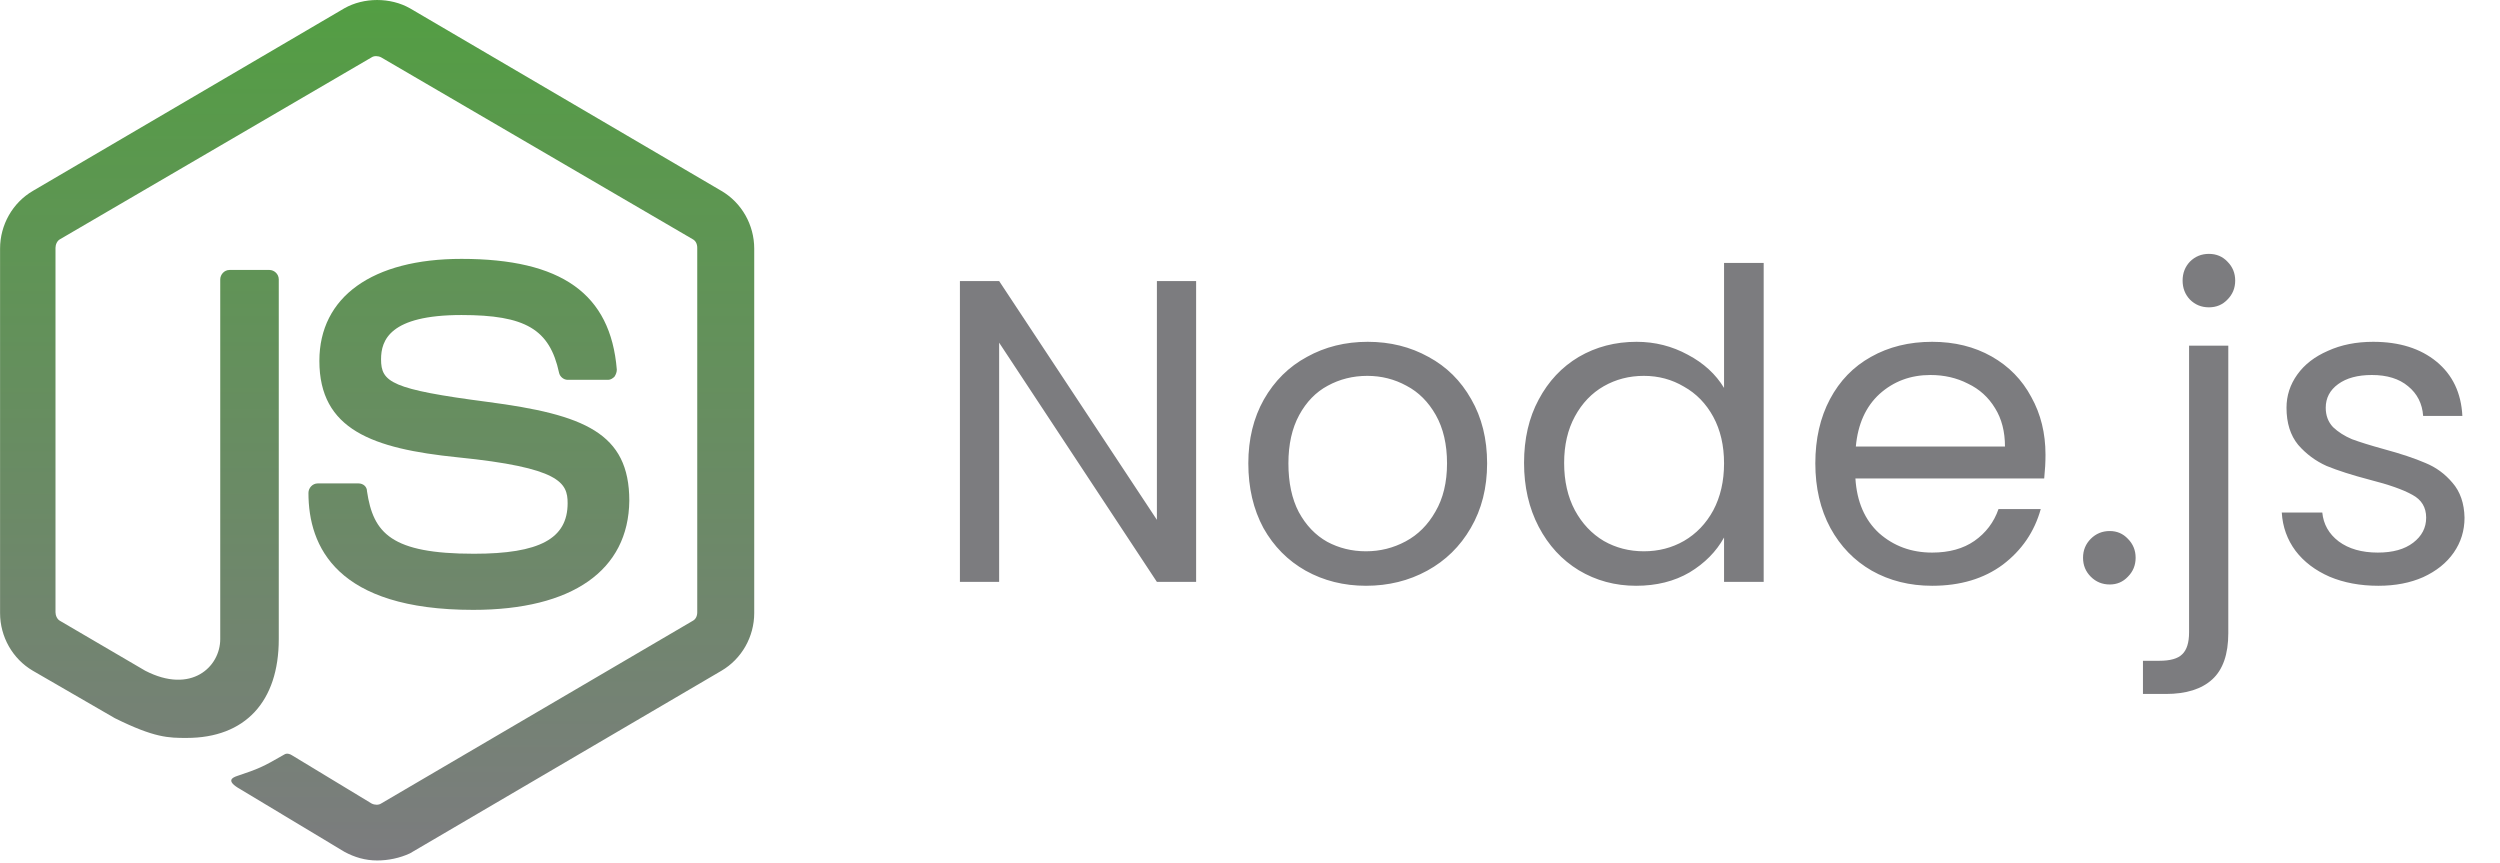
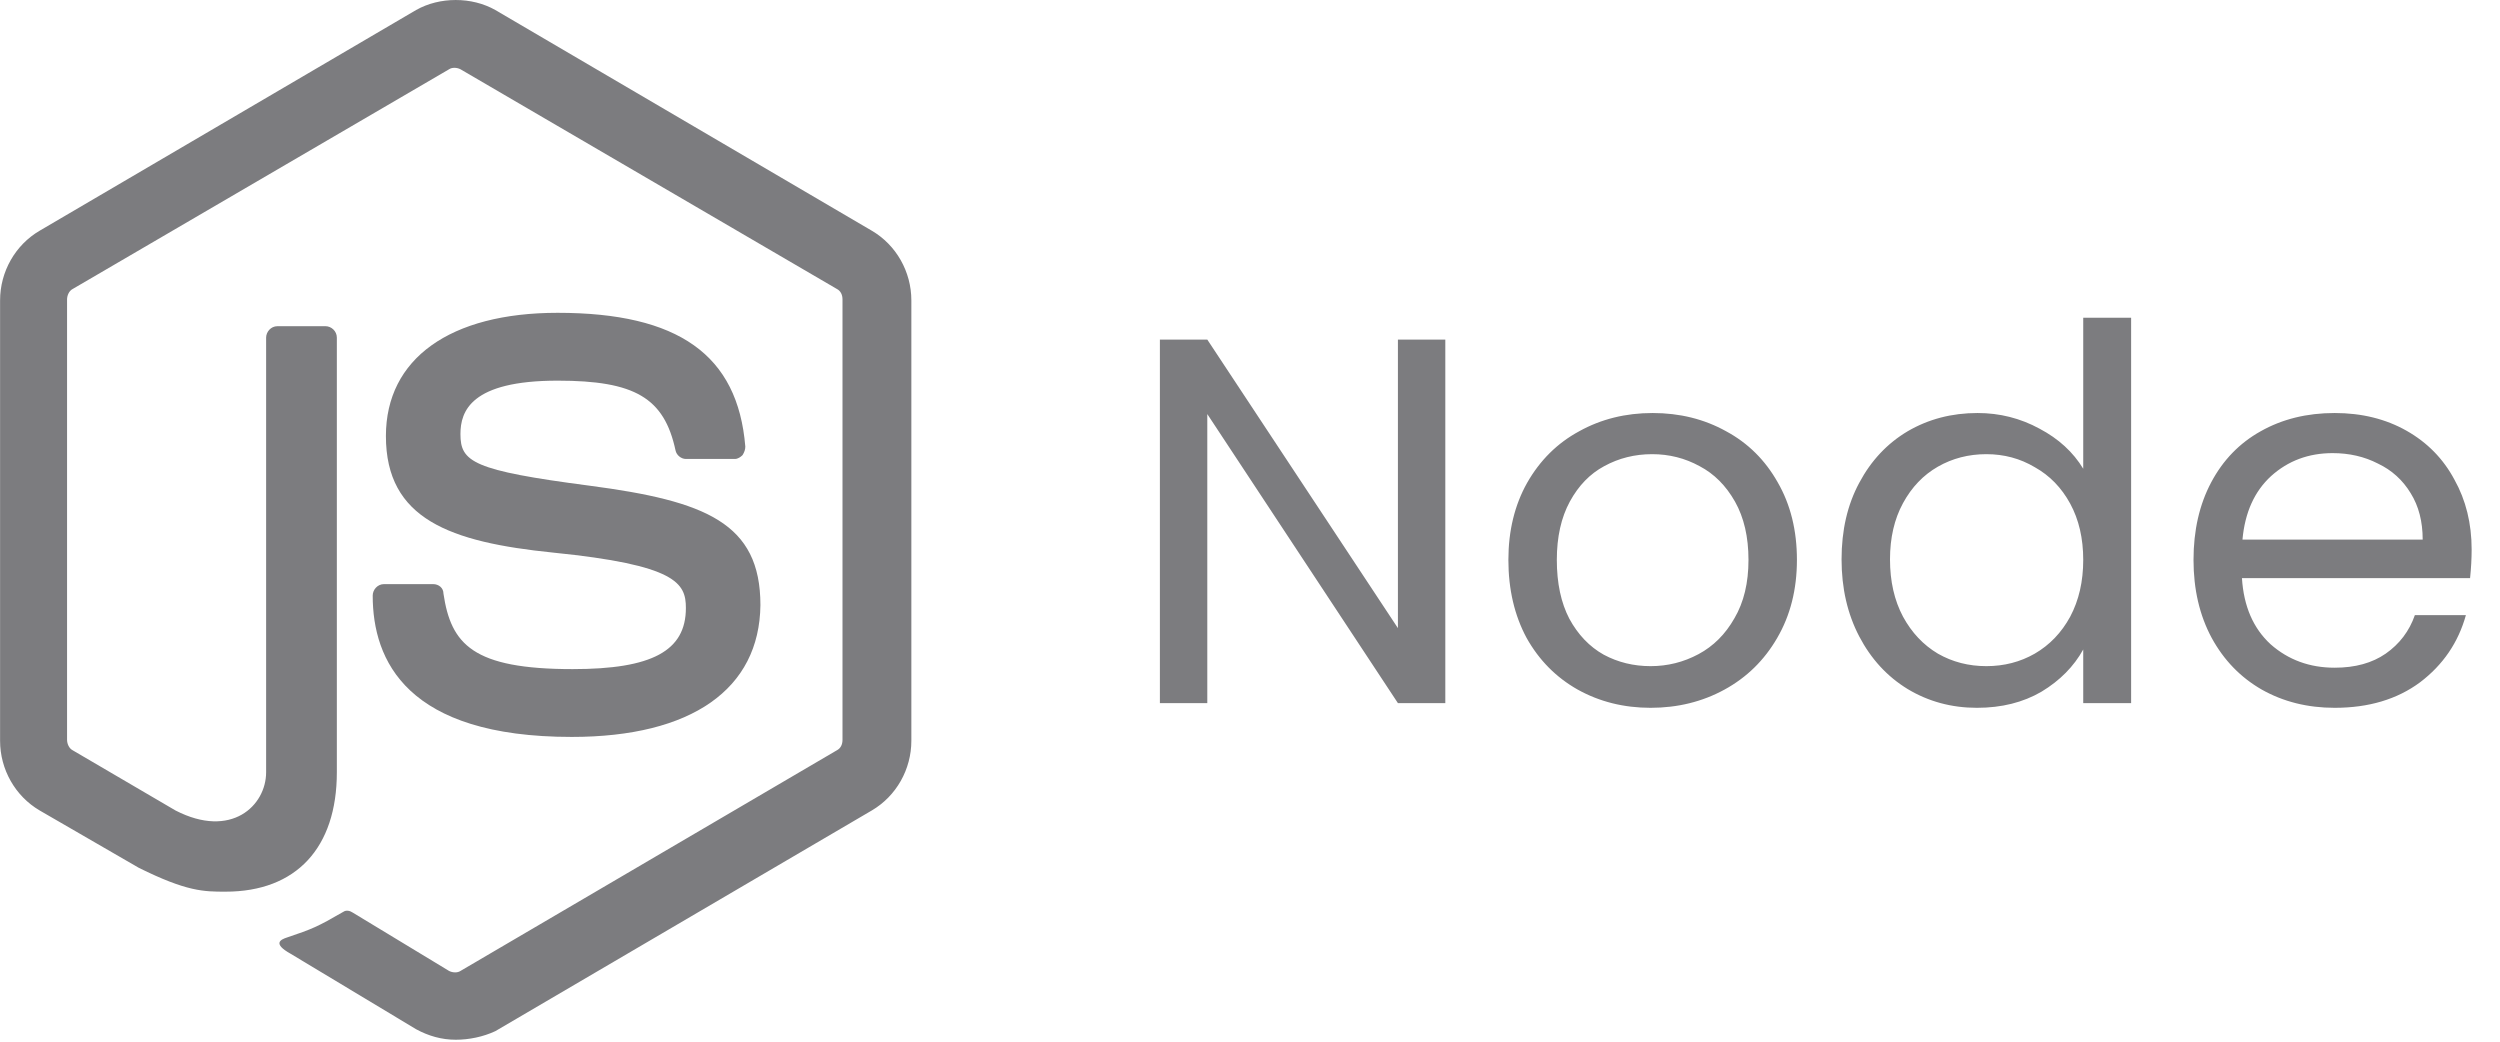
- <svg xmlns="http://www.w3.org/2000/svg" width="116" height="40" viewBox="0 0 116 40" fill="none">
-   <path d="M17.5 39.926C16.956 39.926 16.449 39.779 15.978 39.522L11.161 36.625C10.436 36.221 10.798 36.074 11.016 36.001C11.994 35.671 12.175 35.598 13.189 35.011C13.298 34.937 13.443 34.974 13.551 35.047L17.246 37.285C17.391 37.358 17.572 37.358 17.681 37.285L32.134 28.812C32.279 28.738 32.352 28.592 32.352 28.408V11.499C32.352 11.316 32.279 11.169 32.134 11.095L17.681 2.659C17.536 2.586 17.355 2.586 17.246 2.659L2.793 11.096C2.648 11.169 2.575 11.352 2.575 11.499V28.408C2.575 28.555 2.648 28.738 2.793 28.812L6.741 31.123C8.878 32.223 10.219 30.939 10.219 29.655V12.966C10.219 12.746 10.4 12.526 10.653 12.526H12.501C12.718 12.526 12.935 12.709 12.935 12.966V29.655C12.935 32.553 11.378 34.24 8.661 34.24C7.828 34.24 7.176 34.24 5.328 33.323L1.525 31.123C0.583 30.572 0.003 29.545 0.003 28.445V11.536C0.003 10.435 0.583 9.408 1.525 8.858L15.978 0.385C16.884 -0.128 18.116 -0.128 19.021 0.385L33.475 8.858C34.416 9.408 34.996 10.435 34.996 11.536V28.445C34.996 29.545 34.416 30.572 33.475 31.123L19.021 39.596C18.55 39.816 18.007 39.926 17.5 39.926V39.926ZM21.955 28.298C15.616 28.298 14.312 25.364 14.312 22.87C14.312 22.65 14.493 22.43 14.747 22.43H16.63C16.848 22.43 17.029 22.576 17.029 22.796C17.319 24.74 18.152 25.694 21.991 25.694C25.034 25.694 26.338 24.997 26.338 23.347C26.338 22.393 25.976 21.696 21.231 21.219C17.282 20.816 14.819 19.935 14.819 16.744C14.819 13.773 17.282 12.012 21.412 12.012C26.049 12.012 28.331 13.626 28.62 17.148C28.62 17.258 28.584 17.368 28.512 17.478C28.439 17.551 28.331 17.624 28.222 17.624H26.338C26.157 17.624 25.976 17.478 25.94 17.294C25.505 15.277 24.382 14.617 21.412 14.617C18.079 14.617 17.681 15.79 17.681 16.671C17.681 17.735 18.152 18.065 22.643 18.651C27.099 19.238 29.2 20.082 29.2 23.236C29.164 26.464 26.556 28.298 21.955 28.298V28.298Z" fill="url(#paint0_linear_3813_9220)" />
-   <path d="M55.5 27H53.68L46.36 15.9V27H44.54V13.04H46.36L53.68 24.12V13.04H55.5V27ZM63.383 27.18C62.356 27.18 61.422 26.947 60.583 26.48C59.756 26.013 59.102 25.353 58.623 24.5C58.156 23.633 57.922 22.633 57.922 21.5C57.922 20.38 58.163 19.393 58.642 18.54C59.136 17.673 59.803 17.013 60.642 16.56C61.483 16.093 62.422 15.86 63.462 15.86C64.502 15.86 65.442 16.093 66.282 16.56C67.123 17.013 67.782 17.667 68.263 18.52C68.756 19.373 69.002 20.367 69.002 21.5C69.002 22.633 68.749 23.633 68.243 24.5C67.749 25.353 67.076 26.013 66.222 26.48C65.369 26.947 64.422 27.18 63.383 27.18ZM63.383 25.58C64.036 25.58 64.649 25.427 65.222 25.12C65.796 24.813 66.256 24.353 66.603 23.74C66.963 23.127 67.142 22.38 67.142 21.5C67.142 20.62 66.969 19.873 66.623 19.26C66.276 18.647 65.823 18.193 65.263 17.9C64.703 17.593 64.096 17.44 63.443 17.44C62.776 17.44 62.163 17.593 61.602 17.9C61.056 18.193 60.616 18.647 60.282 19.26C59.949 19.873 59.782 20.62 59.782 21.5C59.782 22.393 59.943 23.147 60.263 23.76C60.596 24.373 61.036 24.833 61.583 25.14C62.129 25.433 62.729 25.58 63.383 25.58ZM70.716 21.48C70.716 20.36 70.942 19.38 71.395 18.54C71.849 17.687 72.469 17.027 73.255 16.56C74.055 16.093 74.949 15.86 75.936 15.86C76.789 15.86 77.582 16.06 78.316 16.46C79.049 16.847 79.609 17.36 79.996 18V12.2H81.835V27H79.996V24.94C79.635 25.593 79.102 26.133 78.395 26.56C77.689 26.973 76.862 27.18 75.915 27.18C74.942 27.18 74.055 26.94 73.255 26.46C72.469 25.98 71.849 25.307 71.395 24.44C70.942 23.573 70.716 22.587 70.716 21.48ZM79.996 21.5C79.996 20.673 79.829 19.953 79.496 19.34C79.162 18.727 78.709 18.26 78.135 17.94C77.576 17.607 76.956 17.44 76.275 17.44C75.596 17.44 74.975 17.6 74.415 17.92C73.856 18.24 73.409 18.707 73.076 19.32C72.742 19.933 72.576 20.653 72.576 21.48C72.576 22.32 72.742 23.053 73.076 23.68C73.409 24.293 73.856 24.767 74.415 25.1C74.975 25.42 75.596 25.58 76.275 25.58C76.956 25.58 77.576 25.42 78.135 25.1C78.709 24.767 79.162 24.293 79.496 23.68C79.829 23.053 79.996 22.327 79.996 21.5ZM94.911 21.1C94.911 21.447 94.891 21.813 94.851 22.2H86.091C86.158 23.28 86.524 24.127 87.191 24.74C87.871 25.34 88.691 25.64 89.651 25.64C90.438 25.64 91.091 25.46 91.611 25.1C92.144 24.727 92.518 24.233 92.731 23.62H94.691C94.398 24.673 93.811 25.533 92.931 26.2C92.051 26.853 90.958 27.18 89.651 27.18C88.611 27.18 87.678 26.947 86.851 26.48C86.038 26.013 85.398 25.353 84.931 24.5C84.464 23.633 84.231 22.633 84.231 21.5C84.231 20.367 84.458 19.373 84.911 18.52C85.364 17.667 85.998 17.013 86.811 16.56C87.638 16.093 88.584 15.86 89.651 15.86C90.691 15.86 91.611 16.087 92.411 16.54C93.211 16.993 93.824 17.62 94.251 18.42C94.691 19.207 94.911 20.1 94.911 21.1ZM93.031 20.72C93.031 20.027 92.878 19.433 92.571 18.94C92.264 18.433 91.844 18.053 91.311 17.8C90.791 17.533 90.211 17.4 89.571 17.4C88.651 17.4 87.864 17.693 87.211 18.28C86.571 18.867 86.204 19.68 86.111 20.72H93.031ZM97.893 27.12C97.547 27.12 97.253 27 97.013 26.76C96.773 26.52 96.653 26.227 96.653 25.88C96.653 25.533 96.773 25.24 97.013 25C97.253 24.76 97.547 24.64 97.893 24.64C98.227 24.64 98.507 24.76 98.733 25C98.973 25.24 99.093 25.533 99.093 25.88C99.093 26.227 98.973 26.52 98.733 26.76C98.507 27 98.227 27.12 97.893 27.12ZM102.493 14.26C102.146 14.26 101.853 14.14 101.613 13.9C101.386 13.66 101.273 13.367 101.273 13.02C101.273 12.673 101.386 12.38 101.613 12.14C101.853 11.9 102.146 11.78 102.493 11.78C102.839 11.78 103.126 11.9 103.353 12.14C103.593 12.38 103.713 12.673 103.713 13.02C103.713 13.367 103.593 13.66 103.353 13.9C103.126 14.14 102.839 14.26 102.493 14.26ZM103.393 29.38C103.393 30.353 103.146 31.067 102.653 31.52C102.159 31.973 101.439 32.2 100.493 32.2H99.433V30.66H100.193C100.699 30.66 101.053 30.56 101.253 30.36C101.466 30.16 101.573 29.82 101.573 29.34V16.04H103.393V29.38ZM110.354 27.18C109.514 27.18 108.76 27.04 108.094 26.76C107.427 26.467 106.9 26.067 106.514 25.56C106.127 25.04 105.914 24.447 105.874 23.78H107.754C107.807 24.327 108.06 24.773 108.514 25.12C108.98 25.467 109.587 25.64 110.334 25.64C111.027 25.64 111.574 25.487 111.974 25.18C112.374 24.873 112.574 24.487 112.574 24.02C112.574 23.54 112.36 23.187 111.934 22.96C111.507 22.72 110.847 22.487 109.954 22.26C109.14 22.047 108.474 21.833 107.954 21.62C107.447 21.393 107.007 21.067 106.634 20.64C106.274 20.2 106.094 19.627 106.094 18.92C106.094 18.36 106.26 17.847 106.594 17.38C106.927 16.913 107.4 16.547 108.014 16.28C108.627 16 109.327 15.86 110.114 15.86C111.327 15.86 112.307 16.167 113.054 16.78C113.8 17.393 114.2 18.233 114.254 19.3H112.434C112.394 18.727 112.16 18.267 111.734 17.92C111.32 17.573 110.76 17.4 110.054 17.4C109.4 17.4 108.88 17.54 108.494 17.82C108.107 18.1 107.914 18.467 107.914 18.92C107.914 19.28 108.027 19.58 108.254 19.82C108.494 20.047 108.787 20.233 109.134 20.38C109.494 20.513 109.987 20.667 110.614 20.84C111.4 21.053 112.04 21.267 112.534 21.48C113.027 21.68 113.447 21.987 113.794 22.4C114.154 22.813 114.34 23.353 114.354 24.02C114.354 24.62 114.187 25.16 113.854 25.64C113.52 26.12 113.047 26.5 112.434 26.78C111.834 27.047 111.14 27.18 110.354 27.18Z" fill="#7C7C7F" />
-   <defs>
-     <linearGradient id="paint0_linear_3813_9220" x1="17.5" y1="0" x2="17.5" y2="39.926" gradientUnits="userSpaceOnUse">
-       <stop stop-color="#539E43" />
-       <stop offset="1" stop-color="#7C7C7F" />
-     </linearGradient>
-   </defs>
+ <svg xmlns="http://www.w3.org/2000/svg" width="96" height="40" viewBox="0 0 96 40" fill="none">
+   <path d="M17.5 39.926C16.956 39.926 16.449 39.779 15.978 39.522L11.161 36.625C10.436 36.221 10.798 36.074 11.016 36.001C11.994 35.671 12.175 35.598 13.189 35.011C13.298 34.937 13.443 34.974 13.551 35.047L17.246 37.285C17.391 37.358 17.572 37.358 17.681 37.285L32.134 28.812C32.279 28.738 32.352 28.592 32.352 28.408V11.499C32.352 11.316 32.279 11.169 32.134 11.095L17.681 2.659C17.536 2.586 17.355 2.586 17.246 2.659L2.793 11.096C2.648 11.169 2.575 11.352 2.575 11.499V28.408C2.575 28.555 2.648 28.738 2.793 28.812L6.741 31.123C8.878 32.223 10.219 30.939 10.219 29.655V12.966C10.219 12.746 10.4 12.526 10.653 12.526H12.501C12.718 12.526 12.935 12.709 12.935 12.966V29.655C12.935 32.553 11.378 34.24 8.661 34.24C7.828 34.24 7.176 34.24 5.328 33.323L1.525 31.123C0.583 30.572 0.003 29.545 0.003 28.445V11.536C0.003 10.435 0.583 9.408 1.525 8.858L15.978 0.385C16.884 -0.128 18.116 -0.128 19.021 0.385L33.475 8.858C34.416 9.408 34.996 10.435 34.996 11.536V28.445C34.996 29.545 34.416 30.572 33.475 31.123L19.021 39.596C18.55 39.816 18.007 39.926 17.5 39.926V39.926ZM21.955 28.298C15.616 28.298 14.312 25.364 14.312 22.87C14.312 22.65 14.493 22.43 14.747 22.43H16.63C16.848 22.43 17.029 22.576 17.029 22.796C17.319 24.74 18.152 25.694 21.991 25.694C25.034 25.694 26.338 24.997 26.338 23.347C26.338 22.393 25.976 21.696 21.231 21.219C17.282 20.816 14.819 19.935 14.819 16.744C14.819 13.773 17.282 12.012 21.412 12.012C26.049 12.012 28.331 13.626 28.62 17.148C28.62 17.258 28.584 17.368 28.512 17.478C28.439 17.551 28.331 17.624 28.222 17.624H26.338C26.157 17.624 25.976 17.478 25.94 17.294C25.505 15.277 24.382 14.617 21.412 14.617C18.079 14.617 17.681 15.79 17.681 16.671C17.681 17.735 18.152 18.065 22.643 18.651C27.099 19.238 29.2 20.082 29.2 23.236C29.164 26.464 26.556 28.298 21.955 28.298V28.298Z" fill="#7C7C7F" />
+   <path d="M55.5 27H53.68L46.36 15.9V27H44.54V13.04H46.36L53.68 24.12V13.04H55.5V27ZM63.383 27.18C62.356 27.18 61.422 26.947 60.583 26.48C59.756 26.013 59.102 25.353 58.623 24.5C58.156 23.633 57.922 22.633 57.922 21.5C57.922 20.38 58.163 19.393 58.642 18.54C59.136 17.673 59.803 17.013 60.642 16.56C61.483 16.093 62.422 15.86 63.462 15.86C64.502 15.86 65.442 16.093 66.282 16.56C67.123 17.013 67.782 17.667 68.263 18.52C68.756 19.373 69.002 20.367 69.002 21.5C69.002 22.633 68.749 23.633 68.243 24.5C67.749 25.353 67.076 26.013 66.222 26.48C65.369 26.947 64.422 27.18 63.383 27.18ZM63.383 25.58C64.036 25.58 64.649 25.427 65.222 25.12C65.796 24.813 66.256 24.353 66.603 23.74C66.963 23.127 67.142 22.38 67.142 21.5C67.142 20.62 66.969 19.873 66.623 19.26C66.276 18.647 65.823 18.193 65.263 17.9C64.703 17.593 64.096 17.44 63.443 17.44C62.776 17.44 62.163 17.593 61.602 17.9C61.056 18.193 60.616 18.647 60.282 19.26C59.949 19.873 59.782 20.62 59.782 21.5C59.782 22.393 59.943 23.147 60.263 23.76C60.596 24.373 61.036 24.833 61.583 25.14C62.129 25.433 62.729 25.58 63.383 25.58ZM70.716 21.48C70.716 20.36 70.942 19.38 71.395 18.54C71.849 17.687 72.469 17.027 73.255 16.56C74.055 16.093 74.949 15.86 75.936 15.86C76.789 15.86 77.582 16.06 78.316 16.46C79.049 16.847 79.609 17.36 79.996 18V12.2H81.835V27H79.996V24.94C79.635 25.593 79.102 26.133 78.395 26.56C77.689 26.973 76.862 27.18 75.915 27.18C74.942 27.18 74.055 26.94 73.255 26.46C72.469 25.98 71.849 25.307 71.395 24.44C70.942 23.573 70.716 22.587 70.716 21.48ZM79.996 21.5C79.996 20.673 79.829 19.953 79.496 19.34C79.162 18.727 78.709 18.26 78.135 17.94C77.576 17.607 76.956 17.44 76.275 17.44C75.596 17.44 74.975 17.6 74.415 17.92C73.856 18.24 73.409 18.707 73.076 19.32C72.742 19.933 72.576 20.653 72.576 21.48C72.576 22.32 72.742 23.053 73.076 23.68C73.409 24.293 73.856 24.767 74.415 25.1C74.975 25.42 75.596 25.58 76.275 25.58C76.956 25.58 77.576 25.42 78.135 25.1C78.709 24.767 79.162 24.293 79.496 23.68C79.829 23.053 79.996 22.327 79.996 21.5ZM94.911 21.1C94.911 21.447 94.891 21.813 94.851 22.2H86.091C86.158 23.28 86.524 24.127 87.191 24.74C87.871 25.34 88.691 25.64 89.651 25.64C90.438 25.64 91.091 25.46 91.611 25.1C92.144 24.727 92.518 24.233 92.731 23.62H94.691C94.398 24.673 93.811 25.533 92.931 26.2C92.051 26.853 90.958 27.18 89.651 27.18C88.611 27.18 87.678 26.947 86.851 26.48C86.038 26.013 85.398 25.353 84.931 24.5C84.464 23.633 84.231 22.633 84.231 21.5C84.231 20.367 84.458 19.373 84.911 18.52C85.364 17.667 85.998 17.013 86.811 16.56C87.638 16.093 88.584 15.86 89.651 15.86C90.691 15.86 91.611 16.087 92.411 16.54C93.211 16.993 93.824 17.62 94.251 18.42C94.691 19.207 94.911 20.1 94.911 21.1ZM93.031 20.72C93.031 20.027 92.878 19.433 92.571 18.94C92.264 18.433 91.844 18.053 91.311 17.8C90.791 17.533 90.211 17.4 89.571 17.4C88.651 17.4 87.864 17.693 87.211 18.28C86.571 18.867 86.204 19.68 86.111 20.72H93.031Z" fill="#7C7C7F" />
</svg>
